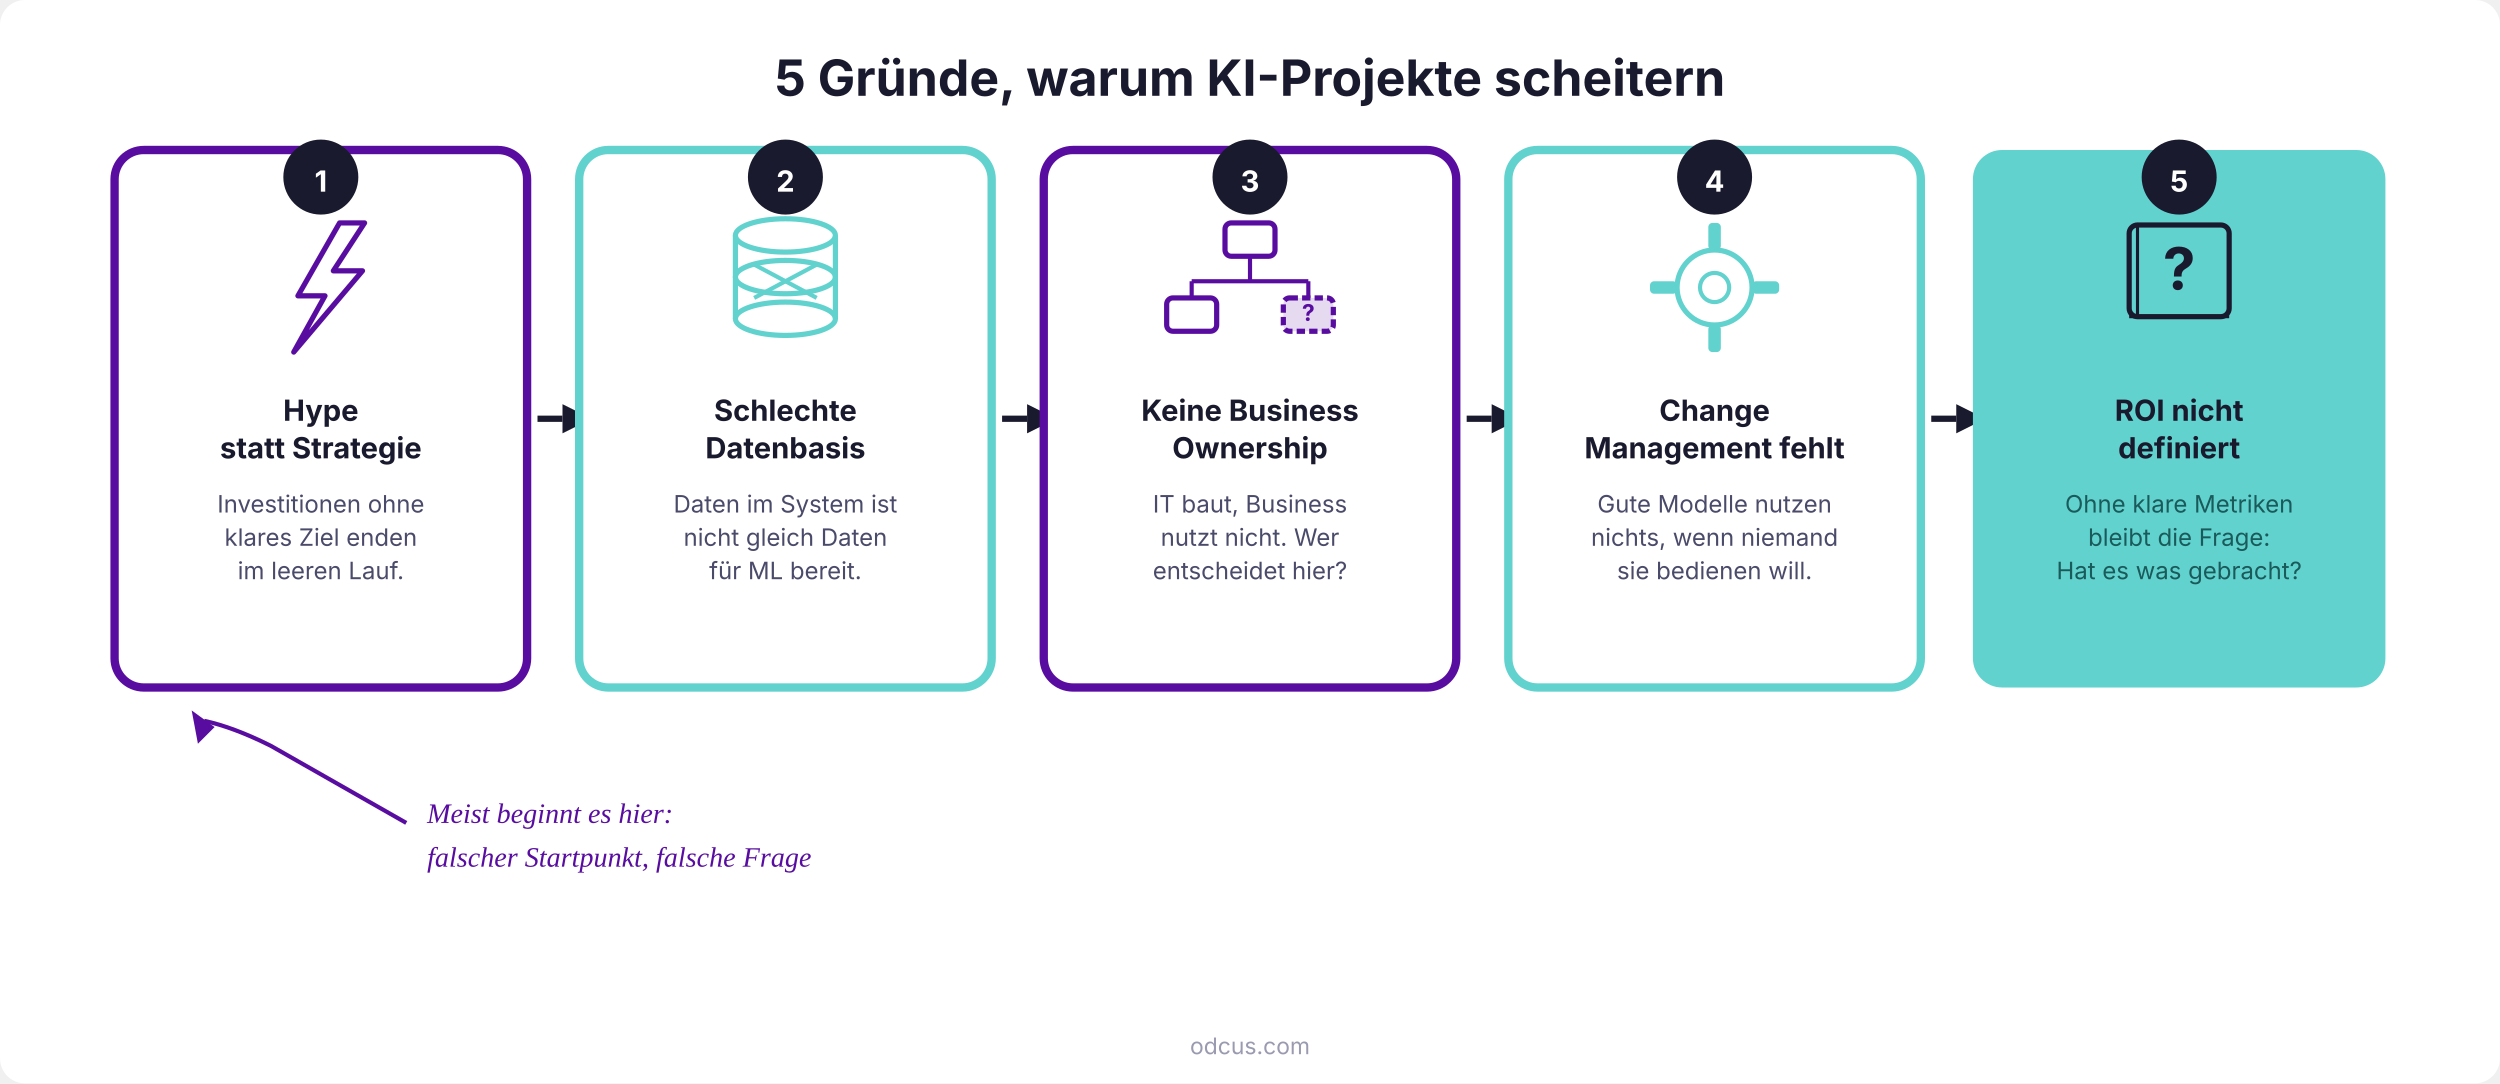
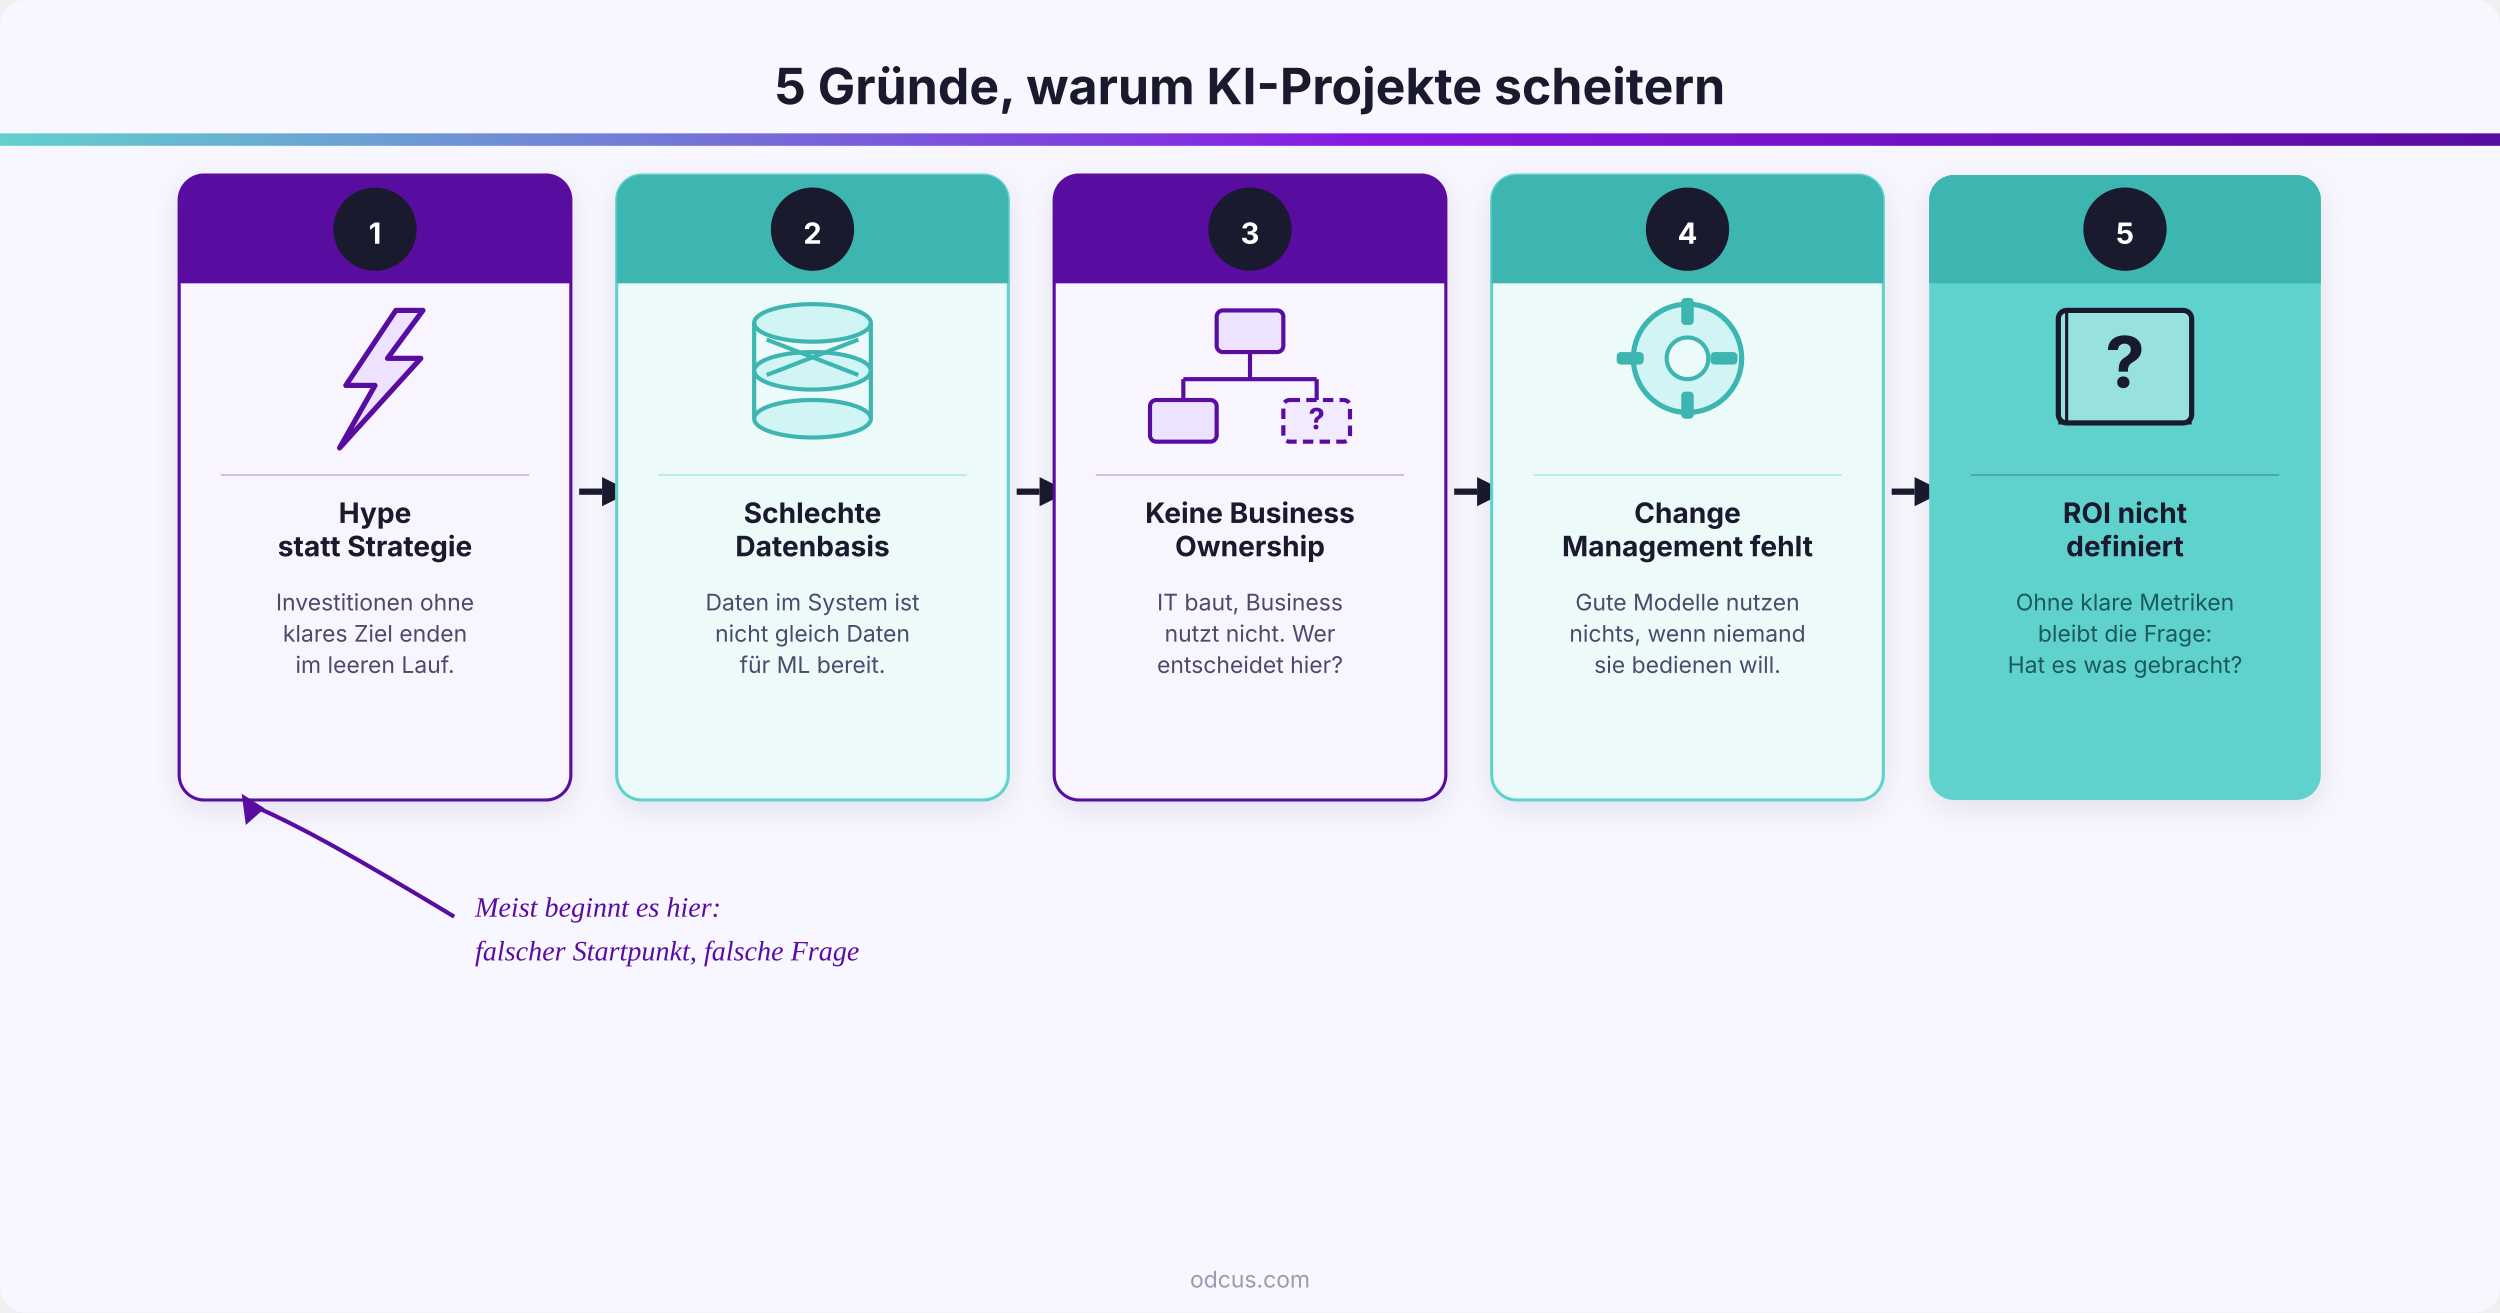
- <svg xmlns="http://www.w3.org/2000/svg" viewBox="0 0 1200 520" width="1200" height="520">
-   <rect width="1200" height="520" fill="#FFFFFF" rx="12" />
-   <text x="600" y="46" text-anchor="middle" font-family="Inter,Arial,Helvetica,sans-serif" font-size="24" font-weight="700" fill="#1A1A2E">5 Gründe, warum KI-Projekte scheitern</text>
-   <rect x="55" y="72" width="198" height="258" rx="14" fill="#FFFFFF" stroke="#590DA0" stroke-width="4" />
-   <circle cx="154" cy="85" r="18" fill="#1A1A2E" />
-   <text x="154" y="92" text-anchor="middle" font-family="Inter,Arial,Helvetica,sans-serif" font-size="14" font-weight="700" fill="#FFFFFF">1</text>
-   <polygon points="163,107 143,142 156,142 141,169 174,130 160,130 175,107" fill="none" stroke="#590DA0" stroke-width="2.5" stroke-linejoin="round" />
-   <text x="154" y="202" text-anchor="middle" font-family="Inter,Arial,Helvetica,sans-serif" font-size="14" font-weight="700" fill="#1A1A2E">Hype</text>
-   <text x="154" y="220" text-anchor="middle" font-family="Inter,Arial,Helvetica,sans-serif" font-size="14" font-weight="700" fill="#1A1A2E">statt Strategie</text>
-   <text x="154" y="246" text-anchor="middle" font-family="Inter,Arial,Helvetica,sans-serif" font-size="11.5" fill="#4A4A6A">Investitionen ohne</text>
-   <text x="154" y="262" text-anchor="middle" font-family="Inter,Arial,Helvetica,sans-serif" font-size="11.5" fill="#4A4A6A">klares Ziel enden</text>
-   <text x="154" y="278" text-anchor="middle" font-family="Inter,Arial,Helvetica,sans-serif" font-size="11.5" fill="#4A4A6A">im leeren Lauf.</text>
-   <line x1="258" y1="201" x2="270" y2="201" stroke="#1A1A2E" stroke-width="3" />
-   <polygon points="270,194 270,208 284,201" fill="#1A1A2E" />
-   <rect x="278" y="72" width="198" height="258" rx="14" fill="#FFFFFF" stroke="#61D2CE" stroke-width="4" />
-   <circle cx="377" cy="85" r="18" fill="#1A1A2E" />
-   <text x="377" y="92" text-anchor="middle" font-family="Inter,Arial,Helvetica,sans-serif" font-size="14" font-weight="700" fill="#FFFFFF">2</text>
-   <ellipse cx="377" cy="113" rx="24" ry="8" fill="none" stroke="#61D2CE" stroke-width="2.5" />
-   <line x1="353" y1="113" x2="353" y2="133" stroke="#61D2CE" stroke-width="2.5" />
-   <line x1="401" y1="113" x2="401" y2="133" stroke="#61D2CE" stroke-width="2.5" />
-   <ellipse cx="377" cy="133" rx="24" ry="8" fill="none" stroke="#61D2CE" stroke-width="2.5" />
-   <line x1="353" y1="133" x2="353" y2="153" stroke="#61D2CE" stroke-width="2.5" />
-   <line x1="401" y1="133" x2="401" y2="153" stroke="#61D2CE" stroke-width="2.5" />
-   <ellipse cx="377" cy="153" rx="24" ry="8" fill="none" stroke="#61D2CE" stroke-width="2.5" />
-   <line x1="362" y1="127" x2="392" y2="143" stroke="#61D2CE" stroke-width="2" />
-   <line x1="392" y1="127" x2="362" y2="143" stroke="#61D2CE" stroke-width="2" />
-   <text x="377" y="202" text-anchor="middle" font-family="Inter,Arial,Helvetica,sans-serif" font-size="14" font-weight="700" fill="#1A1A2E">Schlechte</text>
-   <text x="377" y="220" text-anchor="middle" font-family="Inter,Arial,Helvetica,sans-serif" font-size="14" font-weight="700" fill="#1A1A2E">Datenbasis</text>
-   <text x="377" y="246" text-anchor="middle" font-family="Inter,Arial,Helvetica,sans-serif" font-size="11.5" fill="#4A4A6A">Daten im System ist</text>
-   <text x="377" y="262" text-anchor="middle" font-family="Inter,Arial,Helvetica,sans-serif" font-size="11.5" fill="#4A4A6A">nicht gleich Daten</text>
-   <text x="377" y="278" text-anchor="middle" font-family="Inter,Arial,Helvetica,sans-serif" font-size="11.5" fill="#4A4A6A">für ML bereit.</text>
-   <line x1="481" y1="201" x2="493" y2="201" stroke="#1A1A2E" stroke-width="3" />
-   <polygon points="493,194 493,208 507,201" fill="#1A1A2E" />
-   <rect x="501" y="72" width="198" height="258" rx="14" fill="#FFFFFF" stroke="#590DA0" stroke-width="4" />
-   <circle cx="600" cy="85" r="18" fill="#1A1A2E" />
-   <text x="600" y="92" text-anchor="middle" font-family="Inter,Arial,Helvetica,sans-serif" font-size="14" font-weight="700" fill="#FFFFFF">3</text>
-   <rect x="588" y="107" width="24" height="16" rx="3" fill="none" stroke="#590DA0" stroke-width="2.5" />
-   <line x1="600" y1="123" x2="600" y2="135" stroke="#590DA0" stroke-width="2" />
-   <line x1="572" y1="135" x2="628" y2="135" stroke="#590DA0" stroke-width="2" />
-   <line x1="572" y1="135" x2="572" y2="143" stroke="#590DA0" stroke-width="2" />
-   <line x1="628" y1="135" x2="628" y2="143" stroke="#590DA0" stroke-width="2" />
-   <rect x="560" y="143" width="24" height="16" rx="3" fill="none" stroke="#590DA0" stroke-width="2.5" />
-   <rect x="616" y="143" width="24" height="16" rx="3" fill="#590DA0" fill-opacity="0.15" stroke="#590DA0" stroke-width="2.5" stroke-dasharray="4,2" />
-   <text x="628" y="154" text-anchor="middle" font-family="Inter,Arial,Helvetica,sans-serif" font-size="11" font-weight="700" fill="#590DA0">?</text>
-   <text x="600" y="202" text-anchor="middle" font-family="Inter,Arial,Helvetica,sans-serif" font-size="14" font-weight="700" fill="#1A1A2E">Keine Business</text>
-   <text x="600" y="220" text-anchor="middle" font-family="Inter,Arial,Helvetica,sans-serif" font-size="14" font-weight="700" fill="#1A1A2E">Ownership</text>
-   <text x="600" y="246" text-anchor="middle" font-family="Inter,Arial,Helvetica,sans-serif" font-size="11.5" fill="#4A4A6A">IT baut, Business</text>
-   <text x="600" y="262" text-anchor="middle" font-family="Inter,Arial,Helvetica,sans-serif" font-size="11.5" fill="#4A4A6A">nutzt nicht. Wer</text>
-   <text x="600" y="278" text-anchor="middle" font-family="Inter,Arial,Helvetica,sans-serif" font-size="11.5" fill="#4A4A6A">entscheidet hier?</text>
-   <line x1="704" y1="201" x2="716" y2="201" stroke="#1A1A2E" stroke-width="3" />
-   <polygon points="716,194 716,208 730,201" fill="#1A1A2E" />
-   <rect x="724" y="72" width="198" height="258" rx="14" fill="#FFFFFF" stroke="#61D2CE" stroke-width="4" />
-   <circle cx="823" cy="85" r="18" fill="#1A1A2E" />
-   <text x="823" y="92" text-anchor="middle" font-family="Inter,Arial,Helvetica,sans-serif" font-size="14" font-weight="700" fill="#FFFFFF">4</text>
-   <circle cx="823" cy="138" r="18" fill="none" stroke="#61D2CE" stroke-width="2.5" />
-   <circle cx="823" cy="138" r="7" fill="none" stroke="#61D2CE" stroke-width="2" />
-   <rect x="820" y="107" width="6" height="13" rx="2" fill="#61D2CE" />
-   <rect x="820" y="156" width="6" height="13" rx="2" fill="#61D2CE" />
-   <rect x="792" y="135" width="13" height="6" rx="2" fill="#61D2CE" />
-   <rect x="841" y="135" width="13" height="6" rx="2" fill="#61D2CE" />
-   <text x="823" y="202" text-anchor="middle" font-family="Inter,Arial,Helvetica,sans-serif" font-size="14" font-weight="700" fill="#1A1A2E">Change</text>
-   <text x="823" y="220" text-anchor="middle" font-family="Inter,Arial,Helvetica,sans-serif" font-size="14" font-weight="700" fill="#1A1A2E">Management fehlt</text>
-   <text x="823" y="246" text-anchor="middle" font-family="Inter,Arial,Helvetica,sans-serif" font-size="11.5" fill="#4A4A6A">Gute Modelle nutzen</text>
-   <text x="823" y="262" text-anchor="middle" font-family="Inter,Arial,Helvetica,sans-serif" font-size="11.5" fill="#4A4A6A">nichts, wenn niemand</text>
-   <text x="823" y="278" text-anchor="middle" font-family="Inter,Arial,Helvetica,sans-serif" font-size="11.5" fill="#4A4A6A">sie bedienen will.</text>
-   <line x1="927" y1="201" x2="939" y2="201" stroke="#1A1A2E" stroke-width="3" />
-   <polygon points="939,194 939,208 953,201" fill="#1A1A2E" />
-   <rect x="947" y="72" width="198" height="258" rx="14" fill="#61D2CE" />
-   <circle cx="1046" cy="85" r="18" fill="#1A1A2E" />
-   <text x="1046" y="92" text-anchor="middle" font-family="Inter,Arial,Helvetica,sans-serif" font-size="14" font-weight="700" fill="#FFFFFF">5</text>
-   <rect x="1022" y="108" width="48" height="44" rx="4" fill="none" stroke="#1A1A2E" stroke-width="2.5" />
-   <line x1="1022" y1="152" x2="1070" y2="152" stroke="#1A1A2E" stroke-width="1.5" />
-   <line x1="1026" y1="152" x2="1026" y2="108" stroke="#1A1A2E" stroke-width="1.5" />
-   <text x="1046" y="139" text-anchor="middle" font-family="Inter,Arial,Helvetica,sans-serif" font-size="28" font-weight="700" fill="#1A1A2E">?</text>
-   <text x="1046" y="202" text-anchor="middle" font-family="Inter,Arial,Helvetica,sans-serif" font-size="14" font-weight="700" fill="#1A1A2E">ROI nicht</text>
-   <text x="1046" y="220" text-anchor="middle" font-family="Inter,Arial,Helvetica,sans-serif" font-size="14" font-weight="700" fill="#1A1A2E">definiert</text>
-   <text x="1046" y="246" text-anchor="middle" font-family="Inter,Arial,Helvetica,sans-serif" font-size="11.5" fill="#1A5A5A">Ohne klare Metriken</text>
-   <text x="1046" y="262" text-anchor="middle" font-family="Inter,Arial,Helvetica,sans-serif" font-size="11.5" fill="#1A5A5A">bleibt die Frage:</text>
-   <text x="1046" y="278" text-anchor="middle" font-family="Inter,Arial,Helvetica,sans-serif" font-size="11.5" fill="#1A5A5A">Hat es was gebracht?</text>
-   <path d="M 195 395 Q 160 375 130 358 Q 112 349 98 346" stroke="#590DA0" stroke-width="2" fill="none" />
-   <polygon points="92,341 103,349 95,357" fill="#590DA0" />
-   <text x="205" y="395" font-family="Georgia,'Times New Roman',serif" font-size="13.5" font-style="italic" fill="#590DA0">Meist beginnt es hier:</text>
-   <text x="205" y="416" font-family="Georgia,'Times New Roman',serif" font-size="13.5" font-style="italic" fill="#590DA0">falscher Startpunkt, falsche Frage</text>
-   <text x="600" y="506" text-anchor="middle" font-family="Inter,Arial,Helvetica,sans-serif" font-size="11" fill="#9A9AB0">odcus.com</text>
+ <svg xmlns="http://www.w3.org/2000/svg" viewBox="0 0 1200 630" width="1200" height="630">
+   <defs>
+     <linearGradient id="hdr" x1="0%" y1="0%" x2="100%" y2="0%">
+       <stop offset="0%" stop-color="#61D2CE" />
+       <stop offset="55%" stop-color="#8719E1" />
+       <stop offset="100%" stop-color="#590DA0" />
+     </linearGradient>
+     <filter id="cs" x="-6%" y="-6%" width="112%" height="118%">
+       <feDropShadow dx="0" dy="4" stdDeviation="7" flood-color="#1A1A2E" flood-opacity="0.09" />
+     </filter>
+     <clipPath id="c1">
+       <rect x="86" y="84" width="188" height="300" rx="12" />
+     </clipPath>
+     <clipPath id="c2">
+       <rect x="296" y="84" width="188" height="300" rx="12" />
+     </clipPath>
+     <clipPath id="c3">
+       <rect x="506" y="84" width="188" height="300" rx="12" />
+     </clipPath>
+     <clipPath id="c4">
+       <rect x="716" y="84" width="188" height="300" rx="12" />
+     </clipPath>
+     <clipPath id="c5">
+       <rect x="926" y="84" width="188" height="300" rx="12" />
+     </clipPath>
+   </defs>
+   <rect width="1200" height="630" fill="#F8F7FF" rx="12" />
+   <text x="600" y="50" text-anchor="middle" font-family="Inter,Arial,Helvetica,sans-serif" font-size="24" font-weight="700" fill="#1A1A2E">5 Gründe, warum KI-Projekte scheitern</text>
+   <rect x="0" y="64" width="1200" height="6" fill="url(#hdr)" />
+   <rect x="86" y="84" width="188" height="300" rx="12" fill="#F9F5FF" stroke="#590DA0" stroke-width="1.5" filter="url(#cs)" />
+   <rect x="86" y="84" width="188" height="52" fill="#590DA0" clip-path="url(#c1)" />
+   <circle cx="180" cy="110" r="20" fill="#1A1A2E" />
+   <text x="180" y="117" text-anchor="middle" font-family="Inter,Arial,Helvetica,sans-serif" font-size="14" font-weight="700" fill="#FFFFFF">1</text>
+   <polygon points="190,149 166,185 180,185 163,215 202,172 186,172 203,149" fill="#EDE2FF" stroke="#590DA0" stroke-width="2.5" stroke-linejoin="round" />
+   <line x1="106" y1="228" x2="254" y2="228" stroke="#590DA0" stroke-width="0.75" stroke-opacity="0.30" />
+   <text x="180" y="251" text-anchor="middle" font-family="Inter,Arial,Helvetica,sans-serif" font-size="13.5" font-weight="700" fill="#1A1A2E">Hype</text>
+   <text x="180" y="267" text-anchor="middle" font-family="Inter,Arial,Helvetica,sans-serif" font-size="13.5" font-weight="700" fill="#1A1A2E">statt Strategie</text>
+   <text x="180" y="293" text-anchor="middle" font-family="Inter,Arial,Helvetica,sans-serif" font-size="11" fill="#4A4A6A">Investitionen ohne</text>
+   <text x="180" y="308" text-anchor="middle" font-family="Inter,Arial,Helvetica,sans-serif" font-size="11" fill="#4A4A6A">klares Ziel enden</text>
+   <text x="180" y="323" text-anchor="middle" font-family="Inter,Arial,Helvetica,sans-serif" font-size="11" fill="#4A4A6A">im leeren Lauf.</text>
+   <line x1="278" y1="236" x2="289" y2="236" stroke="#1A1A2E" stroke-width="3" />
+   <polygon points="289,229 289,243 303,236" fill="#1A1A2E" />
+   <rect x="296" y="84" width="188" height="300" rx="12" fill="#EDFAFA" stroke="#61D2CE" stroke-width="1.5" filter="url(#cs)" />
+   <rect x="296" y="84" width="188" height="52" fill="#3DB5B1" clip-path="url(#c2)" />
+   <circle cx="390" cy="110" r="20" fill="#1A1A2E" />
+   <text x="390" y="117" text-anchor="middle" font-family="Inter,Arial,Helvetica,sans-serif" font-size="14" font-weight="700" fill="#FFFFFF">2</text>
+   <ellipse cx="390" cy="155" rx="28" ry="9" fill="#D0F5F4" stroke="#3DB5B1" stroke-width="2" />
+   <line x1="362" y1="155" x2="362" y2="178" stroke="#3DB5B1" stroke-width="2" />
+   <line x1="418" y1="155" x2="418" y2="178" stroke="#3DB5B1" stroke-width="2" />
+   <ellipse cx="390" cy="178" rx="28" ry="9" fill="#D0F5F4" stroke="#3DB5B1" stroke-width="2" />
+   <line x1="362" y1="178" x2="362" y2="201" stroke="#3DB5B1" stroke-width="2" />
+   <line x1="418" y1="178" x2="418" y2="201" stroke="#3DB5B1" stroke-width="2" />
+   <ellipse cx="390" cy="201" rx="28" ry="9" fill="#D0F5F4" stroke="#3DB5B1" stroke-width="2" />
+   <line x1="368" y1="163" x2="412" y2="180" stroke="#3DB5B1" stroke-width="2" />
+   <line x1="412" y1="163" x2="368" y2="180" stroke="#3DB5B1" stroke-width="2" />
+   <line x1="316" y1="228" x2="464" y2="228" stroke="#61D2CE" stroke-width="0.75" stroke-opacity="0.45" />
+   <text x="390" y="251" text-anchor="middle" font-family="Inter,Arial,Helvetica,sans-serif" font-size="13.5" font-weight="700" fill="#1A1A2E">Schlechte</text>
+   <text x="390" y="267" text-anchor="middle" font-family="Inter,Arial,Helvetica,sans-serif" font-size="13.5" font-weight="700" fill="#1A1A2E">Datenbasis</text>
+   <text x="390" y="293" text-anchor="middle" font-family="Inter,Arial,Helvetica,sans-serif" font-size="11" fill="#4A4A6A">Daten im System ist</text>
+   <text x="390" y="308" text-anchor="middle" font-family="Inter,Arial,Helvetica,sans-serif" font-size="11" fill="#4A4A6A">nicht gleich Daten</text>
+   <text x="390" y="323" text-anchor="middle" font-family="Inter,Arial,Helvetica,sans-serif" font-size="11" fill="#4A4A6A">für ML bereit.</text>
+   <line x1="488" y1="236" x2="499" y2="236" stroke="#1A1A2E" stroke-width="3" />
+   <polygon points="499,229 499,243 513,236" fill="#1A1A2E" />
+   <rect x="506" y="84" width="188" height="300" rx="12" fill="#F9F5FF" stroke="#590DA0" stroke-width="1.5" filter="url(#cs)" />
+   <rect x="506" y="84" width="188" height="52" fill="#590DA0" clip-path="url(#c3)" />
+   <circle cx="600" cy="110" r="20" fill="#1A1A2E" />
+   <text x="600" y="117" text-anchor="middle" font-family="Inter,Arial,Helvetica,sans-serif" font-size="14" font-weight="700" fill="#FFFFFF">3</text>
+   <rect x="584" y="149" width="32" height="20" rx="3" fill="#EDE2FF" stroke="#590DA0" stroke-width="2" />
+   <line x1="600" y1="169" x2="600" y2="182" stroke="#590DA0" stroke-width="2" />
+   <line x1="568" y1="182" x2="632" y2="182" stroke="#590DA0" stroke-width="2" />
+   <line x1="568" y1="182" x2="568" y2="192" stroke="#590DA0" stroke-width="2" />
+   <line x1="632" y1="182" x2="632" y2="192" stroke="#590DA0" stroke-width="2" />
+   <rect x="552" y="192" width="32" height="20" rx="3" fill="#EDE2FF" stroke="#590DA0" stroke-width="2" />
+   <rect x="616" y="192" width="32" height="20" rx="3" fill="#EDE2FF" stroke="#590DA0" stroke-width="2" stroke-dasharray="5,3" fill-opacity="0.6" />
+   <text x="632" y="206" text-anchor="middle" font-family="Inter,Arial,Helvetica,sans-serif" font-size="14" font-weight="700" fill="#590DA0">?</text>
+   <line x1="526" y1="228" x2="674" y2="228" stroke="#590DA0" stroke-width="0.75" stroke-opacity="0.30" />
+   <text x="600" y="251" text-anchor="middle" font-family="Inter,Arial,Helvetica,sans-serif" font-size="13.5" font-weight="700" fill="#1A1A2E">Keine Business</text>
+   <text x="600" y="267" text-anchor="middle" font-family="Inter,Arial,Helvetica,sans-serif" font-size="13.5" font-weight="700" fill="#1A1A2E">Ownership</text>
+   <text x="600" y="293" text-anchor="middle" font-family="Inter,Arial,Helvetica,sans-serif" font-size="11" fill="#4A4A6A">IT baut, Business</text>
+   <text x="600" y="308" text-anchor="middle" font-family="Inter,Arial,Helvetica,sans-serif" font-size="11" fill="#4A4A6A">nutzt nicht. Wer</text>
+   <text x="600" y="323" text-anchor="middle" font-family="Inter,Arial,Helvetica,sans-serif" font-size="11" fill="#4A4A6A">entscheidet hier?</text>
+   <line x1="698" y1="236" x2="709" y2="236" stroke="#1A1A2E" stroke-width="3" />
+   <polygon points="709,229 709,243 723,236" fill="#1A1A2E" />
+   <rect x="716" y="84" width="188" height="300" rx="12" fill="#EDFAFA" stroke="#61D2CE" stroke-width="1.5" filter="url(#cs)" />
+   <rect x="716" y="84" width="188" height="52" fill="#3DB5B1" clip-path="url(#c4)" />
+   <circle cx="810" cy="110" r="20" fill="#1A1A2E" />
+   <text x="810" y="117" text-anchor="middle" font-family="Inter,Arial,Helvetica,sans-serif" font-size="14" font-weight="700" fill="#FFFFFF">4</text>
+   <circle cx="810" cy="172" r="26" fill="#D0F5F4" stroke="#3DB5B1" stroke-width="2.5" />
+   <circle cx="810" cy="172" r="10" fill="#EDFAFA" stroke="#3DB5B1" stroke-width="2" />
+   <rect x="807" y="143" width="6" height="13" rx="2" fill="#3DB5B1" />
+   <rect x="807" y="188" width="6" height="13" rx="2" fill="#3DB5B1" />
+   <rect x="776" y="169" width="13" height="6" rx="2" fill="#3DB5B1" />
+   <rect x="821" y="169" width="13" height="6" rx="2" fill="#3DB5B1" />
+   <line x1="736" y1="228" x2="884" y2="228" stroke="#61D2CE" stroke-width="0.75" stroke-opacity="0.45" />
+   <text x="810" y="251" text-anchor="middle" font-family="Inter,Arial,Helvetica,sans-serif" font-size="13.5" font-weight="700" fill="#1A1A2E">Change</text>
+   <text x="810" y="267" text-anchor="middle" font-family="Inter,Arial,Helvetica,sans-serif" font-size="13.5" font-weight="700" fill="#1A1A2E">Management fehlt</text>
+   <text x="810" y="293" text-anchor="middle" font-family="Inter,Arial,Helvetica,sans-serif" font-size="11" fill="#4A4A6A">Gute Modelle nutzen</text>
+   <text x="810" y="308" text-anchor="middle" font-family="Inter,Arial,Helvetica,sans-serif" font-size="11" fill="#4A4A6A">nichts, wenn niemand</text>
+   <text x="810" y="323" text-anchor="middle" font-family="Inter,Arial,Helvetica,sans-serif" font-size="11" fill="#4A4A6A">sie bedienen will.</text>
+   <line x1="908" y1="236" x2="919" y2="236" stroke="#1A1A2E" stroke-width="3" />
+   <polygon points="919,229 919,243 933,236" fill="#1A1A2E" />
+   <rect x="926" y="84" width="188" height="300" rx="12" fill="#61D2CE" filter="url(#cs)" />
+   <rect x="926" y="84" width="188" height="52" fill="#3DB5B1" clip-path="url(#c5)" />
+   <circle cx="1020" cy="110" r="20" fill="#1A1A2E" />
+   <text x="1020" y="117" text-anchor="middle" font-family="Inter,Arial,Helvetica,sans-serif" font-size="14" font-weight="700" fill="#FFFFFF">5</text>
+   <rect x="988" y="149" width="64" height="54" rx="4" fill="rgba(255,255,255,0.35)" stroke="#1A1A2E" stroke-width="2.5" />
+   <line x1="988" y1="203" x2="1052" y2="203" stroke="#1A1A2E" stroke-width="1.5" />
+   <line x1="992" y1="203" x2="992" y2="149" stroke="#1A1A2E" stroke-width="1.5" />
+   <text x="1020" y="186" text-anchor="middle" font-family="Inter,Arial,Helvetica,sans-serif" font-size="34" font-weight="700" fill="#1A1A2E">?</text>
+   <line x1="946" y1="228" x2="1094" y2="228" stroke="#1A5A5A" stroke-width="0.75" stroke-opacity="0.40" />
+   <text x="1020" y="251" text-anchor="middle" font-family="Inter,Arial,Helvetica,sans-serif" font-size="13.5" font-weight="700" fill="#1A1A2E">ROI nicht</text>
+   <text x="1020" y="267" text-anchor="middle" font-family="Inter,Arial,Helvetica,sans-serif" font-size="13.5" font-weight="700" fill="#1A1A2E">definiert</text>
+   <text x="1020" y="293" text-anchor="middle" font-family="Inter,Arial,Helvetica,sans-serif" font-size="11" fill="#1A5A5A">Ohne klare Metriken</text>
+   <text x="1020" y="308" text-anchor="middle" font-family="Inter,Arial,Helvetica,sans-serif" font-size="11" fill="#1A5A5A">bleibt die Frage:</text>
+   <text x="1020" y="323" text-anchor="middle" font-family="Inter,Arial,Helvetica,sans-serif" font-size="11" fill="#1A5A5A">Hat es was gebracht?</text>
+   <path d="M 218 440 Q 185 420 158 405 Q 138 394 122 387" stroke="#590DA0" stroke-width="2" fill="none" />
+   <polygon points="116,381 127,388 118,396" fill="#590DA0" />
+   <text x="228" y="440" font-family="Georgia,'Times New Roman',serif" font-size="13.5" font-style="italic" fill="#590DA0">Meist beginnt es hier:</text>
+   <text x="228" y="461" font-family="Georgia,'Times New Roman',serif" font-size="13.5" font-style="italic" fill="#590DA0">falscher Startpunkt, falsche Frage</text>
+   <text x="600" y="618" text-anchor="middle" font-family="Inter,Arial,Helvetica,sans-serif" font-size="11" fill="#9A9AB0">odcus.com</text>
</svg>
